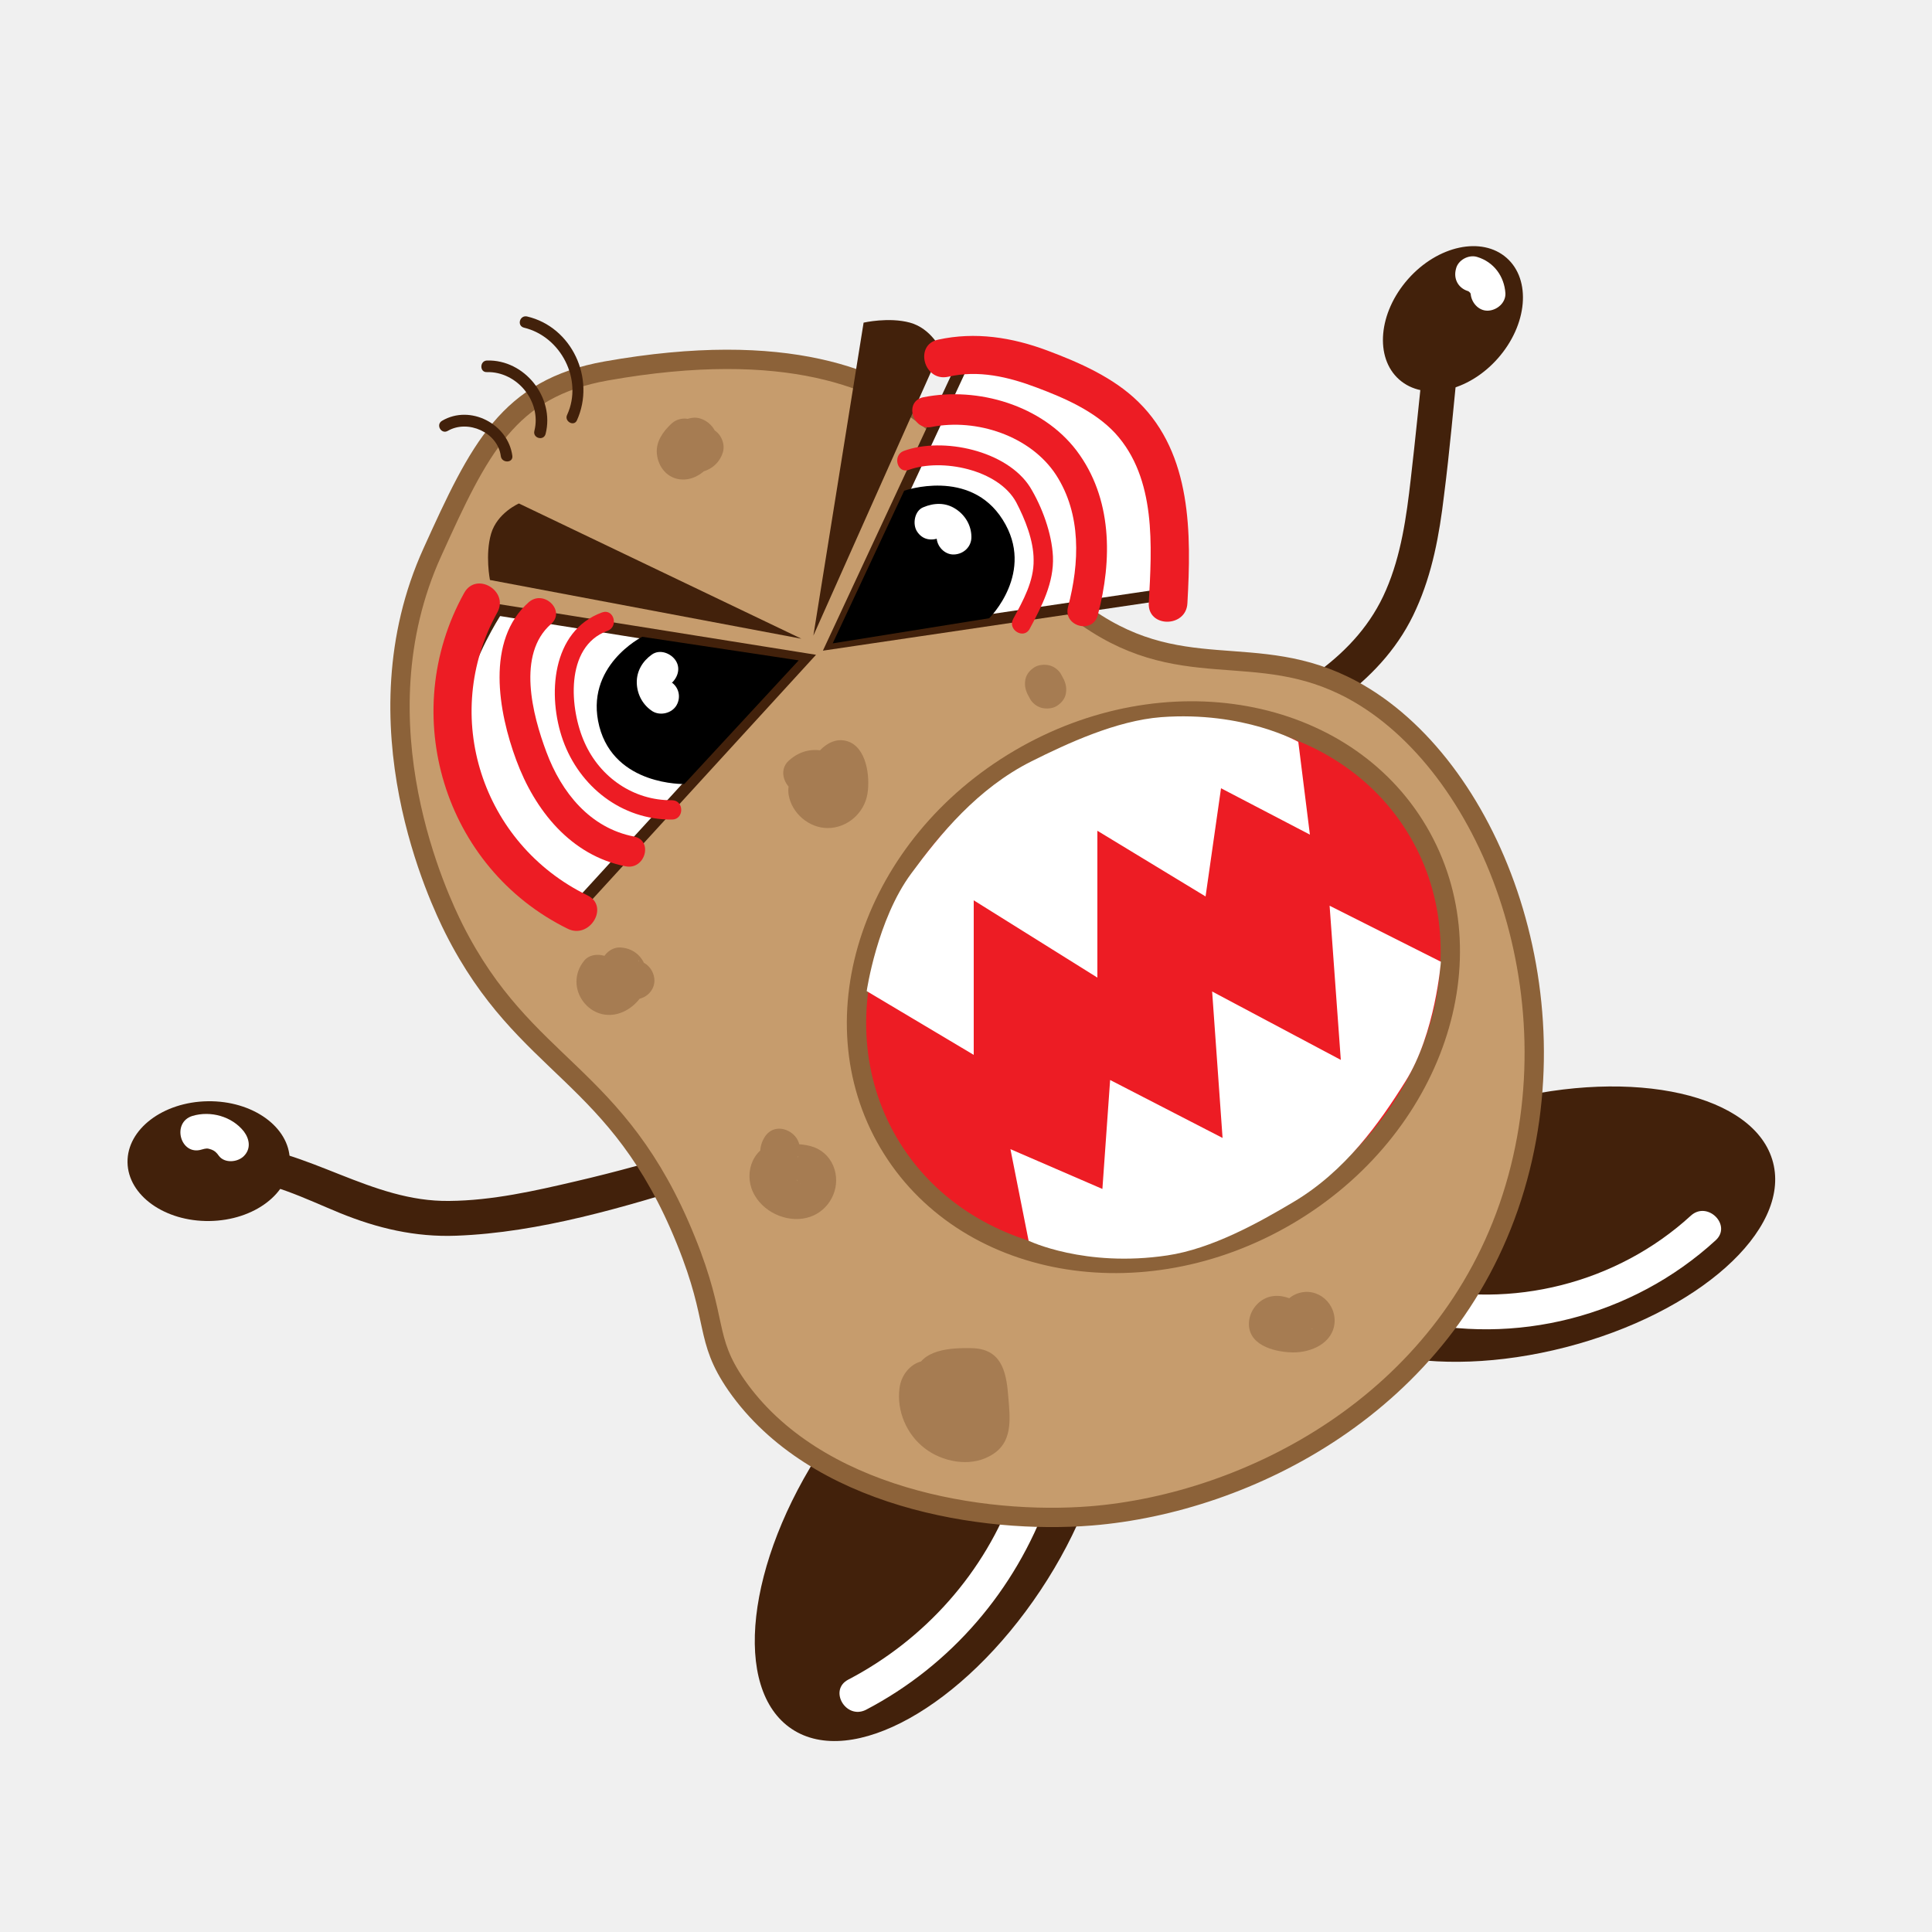
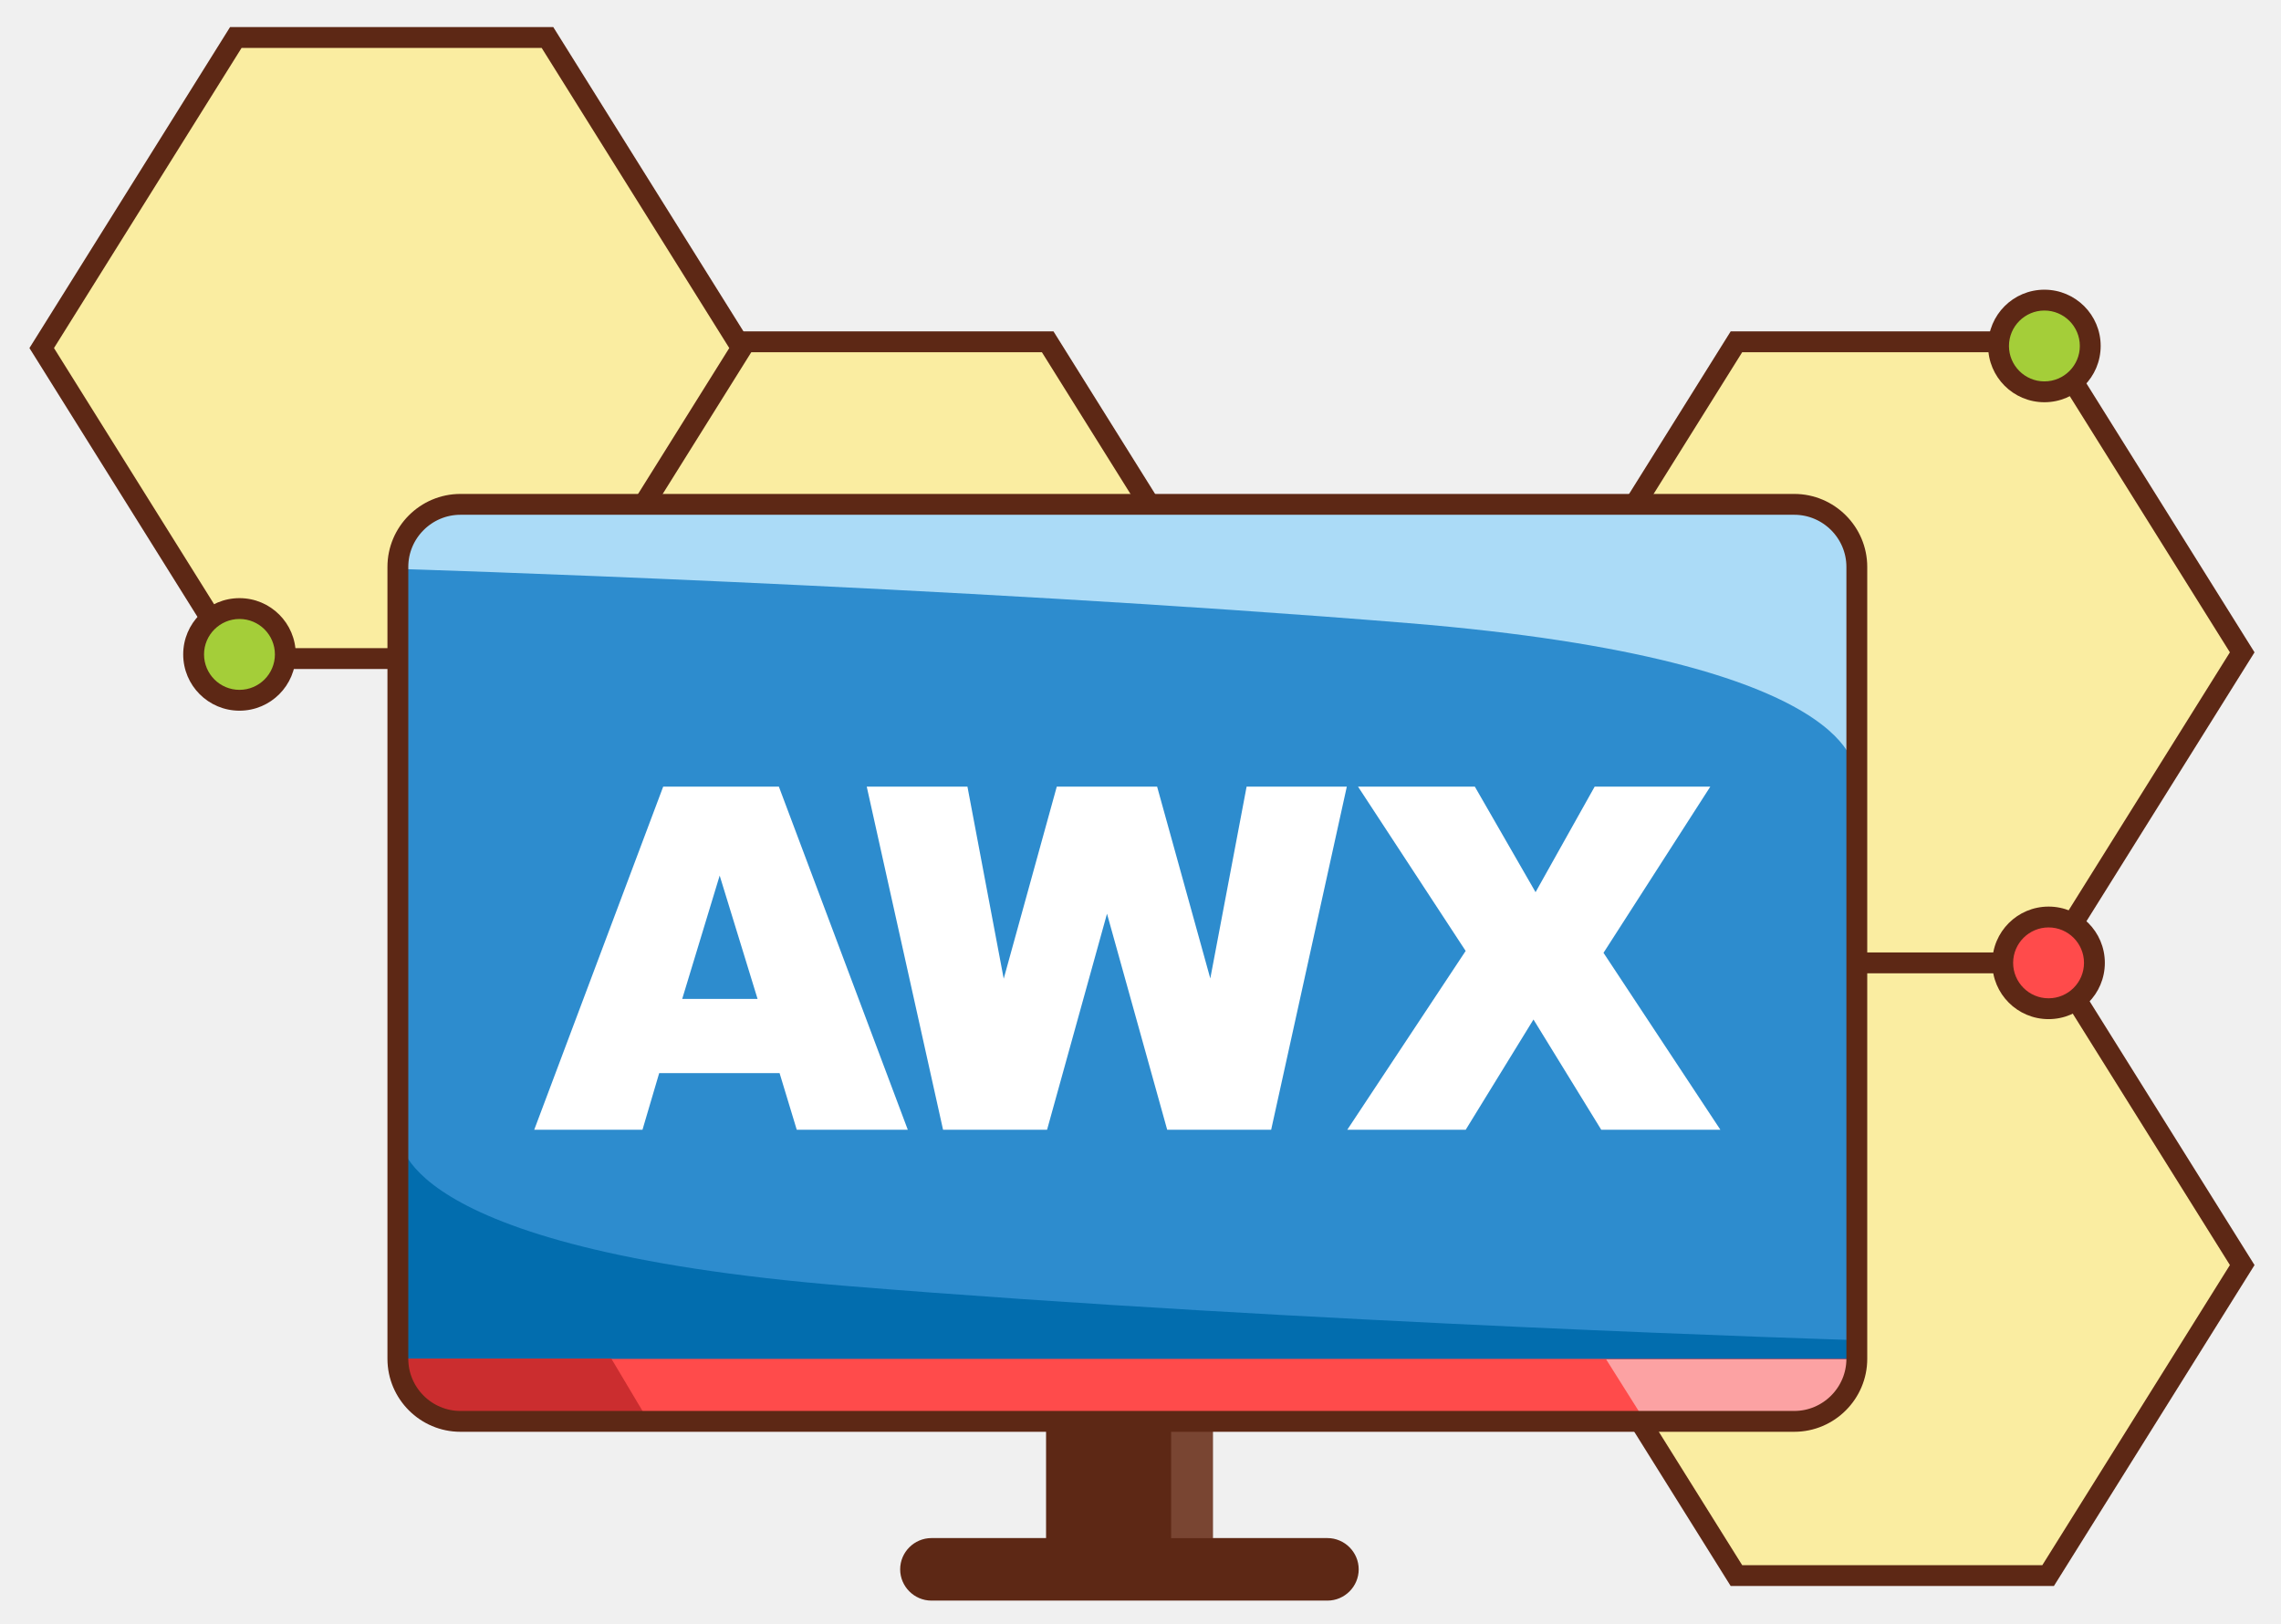
- <svg xmlns="http://www.w3.org/2000/svg" version="1.1" id="Layer_1" x="0px" y="0px" viewBox="0 0 500 500" style="enable-background:new 0 0 500 500;" xml:space="preserve">
+ <svg xmlns="http://www.w3.org/2000/svg" version="1.1" id="Layer_1" x="0px" y="0px" viewBox="0 0 547.21 389.47" style="enable-background:new 0 0 547.21 389.47;" xml:space="preserve">
  <style type="text/css">
	.st0{display:none;}
- 	.st1{display:inline;fill:#ED1C24;}
- 	.st2{fill:#42210B;}
- 	.st3{fill:#FFFFFF;}
- 	.st4{fill:#C69C6D;stroke:#8C6239;stroke-width:5;stroke-miterlimit:10;}
- 	.st5{fill:#FFFFFF;stroke:#42210B;stroke-width:3;stroke-miterlimit:10;}
- 	.st6{fill:#ED1C24;stroke:#8C6239;stroke-width:5;stroke-miterlimit:10;}
- 	.st7{fill:#A67C52;}
- 	.st8{fill:#ED1C24;}
+ 	.st1{display:inline;fill:#FAEDA1;}
+ 	.st2{display:inline;fill:#5D2815;}
+ 	.st3{fill:#FAEDA1;}
+ 	.st4{fill:#5D2815;}
+ 	.st5{fill:#2D8CCE;}
+ 	.st6{fill:#794532;}
+ 	.st7{fill:#026DAE;}
+ 	.st8{fill:#FF4B4B;}
+ 	.st9{fill:#ABDBF7;}
+ 	.st10{fill:#CB2D2F;}
+ 	.st11{fill:#FCA2A3;}
+ 	.st12{fill:none;stroke:#5D2815;stroke-width:5;stroke-miterlimit:10;}
+ 	.st13{fill:#FFFFFF;}
+ 	.st14{fill:#A4CE39;}
</style>
  <g class="st0">
-     <path class="st1" d="M319.8,169.3c1.5-14.2,13.7-27.2,29.9-31.9c-13.1,1.5-27.3-1.7-36-10c-8.7-8.3-10-21.9-1.4-30.1   c-12,6.7-28.1,8.1-41.4,3.4c-13.3-4.6-23.5-15.1-26.2-26.9c-2-8.8,0-17.9,2-26.7c-6.2,9.4-17.6,17.3-30.5,17.3   c-12.9,0.1-25.7-10.2-22.9-20.7c-5.5,7.8-11.4,15.9-21,20.2c-9.5,4.3-23.7,2.7-28.2-5.5c-1.6,10.8-7.5,22-19.1,27   c-9,3.9-21.5,2.2-28-3.8c5.7,11.4,4.3,25.3-4.1,35.6c-9.9,12.2-29.1,18.6-46.4,15.6c14.7,7.2,28.5,17.7,32.1,31.5   c3.7,13.8-7.1,30.7-24.1,31.7c13.6,3.1,28,7.4,35.6,17.2c7.6,9.8,2.9,26.4-11.1,28c12.8-2.6,27.4,3.9,31.9,14.2   c4.1,9.5-0.9,20.9-10.9,26.5c18.6-8.9,41-17.1,59.6-8.8c13.9,6.2,20.8,21.6,15.1,33.8c10.4-10.6,23-21.3,39.2-23.5   c12.8-1.8,27.5,4.6,31.9,14.1c-0.3-12.7,6.1-25.5,17.5-34c13.8-10.3,34.4-14,52-9.2c-11.1-7.8-14.9-22-8.9-33   c6-11,21.3-18,35.7-16.2C327.5,198.1,318.3,183.5,319.8,169.3z" />
+     <polygon class="st1" points="176.12,377 130.18,303.5 176.12,230 249.79,230 295.72,303.5 249.79,377  " />
+     <path class="st2" d="M248.95,231.5l45,72l-45,72h-72l-45-72l45-72H248.95 M250.62,228.5h-1.66h-72h-1.66l-0.88,1.41l-45,72   l-0.99,1.59l0.99,1.59l45,72l0.88,1.41h1.66h72h1.66l0.88-1.41l45-72l0.99-1.59l-0.99-1.59l-45-72L250.62,228.5L250.62,228.5z" />
  </g>
  <g>
-     <g>
-       <g>
-         <path class="st2" d="M179.7,297.3c-10.1,3.2-20.3,6-30.6,8.4c-10.7,2.5-21.7,5-32.8,5.1C96,311.1,79.9,297.2,60,296.1     c-5.8-0.3-5.8,8.7,0,9c9.9,0.5,18.9,5.1,27.9,8.8c9.8,4,19.6,6.3,30.2,5.9c21.5-0.8,43.5-7.4,64-13.8     C187.6,304.3,185.2,295.6,179.7,297.3L179.7,297.3z" />
-       </g>
-     </g>
-     <g>
-       <g>
-         <path class="st2" d="M322.2,194.8c17.9-8,36-18.5,44.3-37.2c4.2-9.3,6-19.2,7.2-29.3c1.5-11.7,2.5-23.4,3.7-35.2     c0.6-5.8-8.4-5.7-9,0c-1.1,10.3-2.1,20.6-3.3,30.9c-1.1,9.7-2.5,19.7-6.4,28.7c-7.5,17.5-24.6,26.8-41.2,34.2     C312.4,189.4,316.9,197.2,322.2,194.8L322.2,194.8z" />
-       </g>
-     </g>
-     <g>
-       <ellipse transform="matrix(0.5541 -0.8324 0.8324 0.5541 -219.4917 376.0051)" class="st2" cx="241.2" cy="392.9" rx="65.5" ry="33.7" />
-     </g>
-     <g>
-       <g>
-         <path class="st3" d="M224.1,442.5c22-11.5,38.7-31,47.1-54.3c2-5.5-6.7-7.8-8.7-2.4c-7.6,21.1-23.1,38.5-43,48.9     C214.4,437.4,218.9,445.1,224.1,442.5L224.1,442.5z" />
-       </g>
-     </g>
-     <g>
-       <ellipse transform="matrix(0.9684 -0.2494 0.2494 0.9684 -66.4734 109.0276)" class="st2" cx="397" cy="316.8" rx="63.9" ry="32.9" />
-     </g>
-     <g>
-       <g>
-         <path class="st3" d="M363.8,341.5c28.3,7,58.7-0.8,80.2-20.5c4.3-3.9-2.1-10.3-6.4-6.4c-19.1,17.5-46.4,24.4-71.5,18.2     C360.5,331.5,358.1,340.1,363.8,341.5L363.8,341.5z" />
-       </g>
-     </g>
-     <path class="st4" d="M156.9,96c-25.4,4.5-32.9,20.2-45,46.9c-20.2,44.4,2,90.3,5.6,97.5c18.4,36.5,42.3,36.8,60,80.6   c8.6,21.2,4.6,25.2,13.1,37.5c20.4,29.2,63.7,36.1,91.9,33.8c40.3-3.3,91.5-28.8,108.8-82.5c17.1-53.2-6-112.1-41.2-131.2   c-25.3-13.7-44.9-0.5-71.2-20.6c-21.6-16.5-18.4-33.1-37.5-48.8C227.9,98.1,203.7,87.7,156.9,96z" />
-     <ellipse transform="matrix(0.6622 -0.7494 0.7494 0.6622 65.2068 309.6339)" class="st2" cx="376" cy="82.5" rx="21" ry="15.5" />
-     <g>
-       <g>
-         <path class="st3" d="M379.8,75.3c0.8,0.2-0.6-0.4-0.1-0.1c0.2,0.1,0.3,0.2,0.5,0.3c0.4,0.2-0.6-0.7-0.1-0.1     c0.1,0.1,0.7,0.8,0.2,0.2c-0.4-0.5,0,0,0.1,0.1c0.4,0.7,0,0.2,0-0.2c0,0.1,0.1,0.4,0.2,0.5c0.3,0.9-0.1-1,0-0.1     c0.1,2.3,2,4.6,4.5,4.5c2.3-0.1,4.6-2,4.5-4.5c-0.3-4.4-3-8.1-7.3-9.4c-2.2-0.7-5,0.8-5.5,3.1C376.1,72.2,377.4,74.5,379.8,75.3     L379.8,75.3z" />
-       </g>
-     </g>
-     <ellipse transform="matrix(0.9999 -1.433736e-02 1.433736e-02 0.9999 -4.303 0.8051)" class="st2" cx="54" cy="300.5" rx="21" ry="15.5" />
-     <g>
-       <g>
-         <path class="st3" d="M52.2,297.5c1.1-0.3,1.4-0.4,2.5,0c0.8,0.3,1.3,0.7,2,1.7c1.5,1.9,4.8,1.6,6.4,0c1.9-1.9,1.5-4.4,0-6.4     c-3.1-3.9-8.6-5.4-13.3-4C44.3,290.5,46.7,299.2,52.2,297.5L52.2,297.5z" />
-       </g>
-     </g>
-     <g>
-       <g>
-         <path class="st2" d="M149.3,108.8c4.9-10.8-1.3-24.2-12.9-26.9c-1.9-0.4-2.7,2.4-0.8,2.9c9.6,2.3,15.3,13.5,11.2,22.5     C145.9,109,148.5,110.5,149.3,108.8L149.3,108.8z" />
-       </g>
-     </g>
-     <g>
-       <g>
-         <path class="st2" d="M141.2,112.3c2.4-9.4-5.4-19.3-15.2-19c-1.9,0.1-1.9,3.1,0,3c7.8-0.2,14.2,7.6,12.3,15.2     C137.8,113.4,140.7,114.2,141.2,112.3L141.2,112.3z" />
-       </g>
-     </g>
-     <g>
-       <g>
-         <path class="st2" d="M132.6,118c-1.1-8.3-10.9-13.4-18.2-9.1c-1.7,1-0.2,3.6,1.5,2.6c5.2-3,12.9,0.4,13.7,6.5     C129.8,119.9,132.8,119.9,132.6,118L132.6,118z" />
-       </g>
-     </g>
-     <path class="st5" d="M215.5,166.5l34-73c0,0,35,0,46,21c7.5,14.3,8,39,8,39L215.5,166.5z" />
-     <path class="st5" d="M208.2,170.5l-79.5-12.7c0,0-19.6,29-8.4,49.9c7.6,14.2,27.8,28.5,27.8,28.5L208.2,170.5z" />
-     <path class="st2" d="M210.5,164.5l33-74c0,0-2.5-5.5-8-7s-12,0-12,0L210.5,164.5z" />
-     <path class="st2" d="M207.4,165.3l-73.1-35c0,0-5.6,2.4-7.2,7.8c-1.6,5.5-0.3,12-0.3,12L207.4,165.3z" />
-     <path d="M215.5,166.5L234,127c0,0,17-6,25.5,7.5c8.6,13.6-3.5,25.5-3.5,25.5L215.5,166.5z" />
-     <path d="M206.7,170.9l-29.6,32c0,0-18,0.5-22-14.9c-4-15.6,11.1-23.2,11.1-23.2L206.7,170.9z" />
-     <g>
-       <g>
-         <path class="st3" d="M243.4,139.1c-0.6,0.2-0.7,0.3-0.4,0.2c0.3-0.1,0.2-0.1-0.5,0.1c0.7,0-0.3,0-0.4-0.1c0.1,0,0.3,0.1,0.4,0.1     c0.3,0.1,0.2,0-0.4-0.2c0,0,0.6,0.3,0.6,0.3c0.5,0.2-0.9-0.6-0.1-0.1c0.6,0.4-0.3-0.5-0.1-0.1c0.3,0.5-0.3-1-0.1-0.2     c0.2,0.8,0-1,0-0.1c0,2.4,2.1,4.6,4.5,4.5c2.5-0.1,4.5-2,4.5-4.5c0-3-1.6-5.7-4.1-7.3c-2.6-1.7-5.6-1.6-8.4-0.4     c-2.2,0.9-2.8,4.3-1.6,6.2C238.7,139.7,241,140.1,243.4,139.1L243.4,139.1z" />
-       </g>
-     </g>
-     <g>
-       <g>
-         <path class="st3" d="M173.5,176.4c-0.5-0.3-0.1,0,0.2,0.1c-0.7-0.6,0.3,0.5,0.1,0c-0.3-0.5,0.4,0.8,0.1,0.2     c-0.4-0.8,0.2,0.2,0,0.1c0,0,0-0.6,0-0.6c-0.1,0.1-0.1,1,0,0.3c-0.1,0.2-0.1,0.3-0.2,0.5c0.2-0.3,0.2-0.4,0-0.1     c-0.2,0.2-0.2,0.3-0.1,0.1c0.2-0.2,0.1-0.2-0.3,0.2c1.9-1.4,3-4,1.6-6.2c-1.2-1.9-4.1-3.1-6.2-1.6c-2.4,1.7-4,4.3-3.9,7.4     c0.1,3,1.6,5.7,4.1,7.3c2,1.2,5,0.5,6.2-1.6C176.3,180.4,175.7,177.7,173.5,176.4L173.5,176.4z" />
-       </g>
-     </g>
-     <ellipse transform="matrix(0.862 -0.5069 0.5069 0.862 -88.3186 186.5516)" class="st6" cx="298.5" cy="255.5" rx="79.5" ry="68.5" />
-     <g>
-       <g>
-         <path class="st7" d="M173.6,109.8c-2.1,2-3.9,4.6-3.6,7.6c0.3,3.5,2.8,6.6,6.6,6.7c6,0.2,11.5-7.7,8.2-13c-1-1.7-3.1-3.1-5.2-3     c-1.7,0.1-3.1,0.8-4.4,1.9c-2,1.8-2.8,5.2-1.9,7.7c2.4,6.6,11.8,5.9,13.8-0.7c0.7-2.5-0.9-5.6-3.5-6.2c-2.7-0.6-5.4,0.8-6.2,3.5     c0.6-2.1,3.1-2.6,4.6-1c0.8,0.9,1,1.8,0.8,2.8c0.2-0.5,0.1-0.4-0.1,0.3c-0.4,0.7-1,1.2-1.8,1.4c-0.9,0-1.8,0-2.7,0     c-1.8-0.6-2.5-1.6-2.3-3.1c-0.1-0.4-0.1-0.7,0.1-1c0.2-0.3,0.1-0.3-0.1,0.1c0.1-0.1,0.2-0.2,0.3-0.4c-0.2,0.3-0.5,0.5-0.7,0.8     c-0.1,0.1-0.2,0.2-0.3,0.3c-0.3,0.2-0.2,0.2,0.1-0.1c1.3,0.2,2.6,0.4,3.9,0.6c0.2,0.4,0.5,0.9,0.7,1.3c0.2,0.6-0.2,0.9-0.2,1.4     c0,0.4,0.4-0.5-0.1,0.1c0.3-0.4,0.6-0.7,1-1c1.9-1.8,2-5.3,0-7.1C178.7,107.9,175.6,107.8,173.6,109.8L173.6,109.8z" />
-       </g>
-     </g>
-     <g>
-       <g>
-         <path class="st7" d="M151.2,248.6c-5.7,7,1.7,16.9,10,13.3c3.4-1.5,6.3-5,6.3-8.9c0-4.2-2.7-7.6-7-7.8c-3.1-0.1-5.8,3.3-4.8,6.3     c1.2,3.4,3.7,6.1,7.3,7c2.6,0.6,5.4-0.8,6.2-3.5c0.7-2.5-0.9-5.5-3.5-6.2c-1.7-0.4,0,0.1-0.2,0.1c-0.4,0-0.4-0.8-0.1-0.1     c-1.6,2.1-3.2,4.2-4.8,6.3c-2.4-0.1-2.8-1.1-3-2.6c0.1,0.7-0.1,0.2,0.1-0.1c0.7-0.9-0.5,0.5,0,0c-0.5,0.5-0.3,0.1-0.2,0.2     c0.1,0,0.6,0,0.7,0c0.4,0.1,0.5,0.4,0.8,0.6c0.2,0.3,0.2,0.2-0.1-0.2c0.1,0.1,0.1,0.3,0.2,0.4c0,1,0.1,1.1-0.7,2.1     c1.7-2.1,2-5,0-7.1C156.5,246.8,152.9,246.5,151.2,248.6L151.2,248.6z" />
-       </g>
-     </g>
-     <g>
-       <g>
-         <path class="st7" d="M204.1,205.7c0.8,4.8,5.3,8.6,10.1,8.6c5.1,0,9.5-3.9,10.3-8.9c0.7-4.4-0.2-12.1-5.3-13.6     c-2.7-0.8-5.2,0.5-7,2.4c-1.1,1.2-1.5,1.7-3.1,1.2c0.7,2.8,1.5,5.6,2.2,8.4c0.2-0.2-0.5,0.2-0.5,0.2c6.3,1.4,8.9-8.2,2.7-9.6     c-3.5-0.8-6.6,0-9.3,2.4c-3,2.6-1.1,7.2,2.2,8.4c2.6,0.9,5.5,0.8,8-0.2c1.3-0.5,2.4-1.2,3.4-2.1c0.4-0.3,0.7-0.6,1-1     c0.2-0.3,0.4-0.5,0.6-0.7c0.4-0.4,0.3-0.4-0.5,0.3c-0.9,0-1.8,0-2.7,0c0.2,0.1,0.3,0.1,0.5,0.2c-0.7-0.4-1.5-0.9-2.2-1.3     c0.1,0.2,0.3,0.3,0.4,0.5c-0.4-0.7-0.9-1.5-1.3-2.2c0.4,1.2,0.8,2.5,1,3.7c0,0.4,0,0.8,0,1.2c0,0.5-0.5,0.9,0,0.4     c-0.8,0.6-0.9,0.2-1.1-0.9c-0.4-2.7-3.8-4.1-6.2-3.5C204.7,200.3,203.7,203,204.1,205.7L204.1,205.7z" />
-       </g>
-     </g>
-     <g>
-       <g>
-         <path class="st7" d="M265.9,179.6c0.2,0.4,0.5,0.9,0.7,1.3c0.6,1.1,1.8,2,3,2.3c1.2,0.3,2.8,0.2,3.9-0.5c1.1-0.7,2-1.7,2.3-3     c0.3-1.4,0.1-2.6-0.5-3.9c-0.2-0.4-0.5-0.9-0.7-1.3c-0.6-1.1-1.8-2-3-2.3c-1.2-0.3-2.8-0.2-3.9,0.5c-1.1,0.7-2,1.7-2.3,3     C265.1,177.1,265.3,178.3,265.9,179.6L265.9,179.6z" />
-       </g>
-     </g>
-     <g>
-       <g>
-         <path class="st7" d="M200.4,295.8c-6.1,1.6-8.1,8.6-5,13.7c2.8,4.7,9.1,7.2,14.3,5.4c4.9-1.7,7.8-7.1,6.3-12.2     c-0.8-2.7-2.7-4.8-5.3-5.8c-1.4-0.5-2.8-0.7-4.2-0.8c-0.1,0-0.9-0.1-0.9-0.1c0.2-0.4,1.2,2.5,0.9,0.7c0,0.9,0,1.8,0,2.7     c-0.1,0.1-0.1,0.1-0.2,0.2c3.1-5.6-5.5-10.7-8.6-5c-1.7,3-1.1,6.6,1.4,9c1.3,1.2,2.8,2,4.5,2.3c0.8,0.1,1.6,0.2,2.4,0.3     c0.4,0,0.7,0,1.1,0.1c0.2,0.1,0.1,0.1-0.2-0.1c0,0.1-0.6-0.5-0.6-0.5c-0.1-0.1-0.1-0.2,0-0.3c0.1-0.3,0.1-0.1-0.1,0.5     c-0.3-0.1,0.7-0.2-0.3-0.3c-0.9-0.1-1.1-0.6-1.8-0.9c0,0-0.2-0.3-0.3-0.3c0.3,0-0.8,1.2-0.8,1.2     C209.3,303.8,206.6,294.2,200.4,295.8L200.4,295.8z" />
-       </g>
-     </g>
-     <g>
-       <g>
-         <path class="st7" d="M244.8,355.3c-4-6.2-11.2-2.3-12,3.9c-0.8,5.9,1.8,12,6.5,15.6c4.5,3.5,11.5,4.9,16.7,2.1     c6.4-3.3,5.4-9.8,4.9-15.9c-0.5-6.3-1.9-12-9.5-12.1c-5.1-0.1-13.1,0.2-14.5,6.4c-1.2,5.4,2.5,12.8,8.2,13.8     c6.2,1.1,11.2-5.5,7.8-11c-2.2-3.5-8.1-3.1-9.1,1.2c-1.1,4.4,0.5,8,4.1,10.6c5.2,3.8,10.2-4.8,5-8.6c0.2,0.2,0.4,0.5,0.5,0.7     c-3,0.4-6.1,0.8-9.1,1.2c-0.4-0.7,3.4-3.1,2.9-4.8c-0.8-2.6-1.7,1.4-1.9,1.1c0,0.1,5.2-0.1,5.6-0.4c0.7,0.1,0.8-0.1,0.2-0.6     c-0.4-0.7-0.5-0.8-0.4-0.3c-0.2,0.3,0.2,1.9,0.2,2.3c0.2,2,0.3,4,0.5,5.9c0.1,1.6,0.4,1.7-1.1,2c-1.3,0.2-2.9-0.3-4-0.9     c-1.4-0.8-2.5-2-3.1-3.5c-0.3-0.7-0.4-1.3-0.5-2c0-0.3-0.1-0.7,0-1c0.2-1.9-1.1-1.5-3.8,1.2c-1-0.8-2-1.5-3-2.3     c0.1,0.2,0.2,0.4,0.4,0.6C239.6,365.7,248.3,360.7,244.8,355.3L244.8,355.3z" />
-       </g>
-     </g>
-     <g>
-       <g>
-         <path class="st7" d="M336.5,337.4c-2.4-1.5-5.1-2.5-7.9-1.8c-2.7,0.7-4.9,3.2-5.3,6c-0.9,6.4,6.3,8.3,11.2,8.4     c4.8,0.1,10.6-2.4,10.9-7.9c0.2-5.6-5.5-9.6-10.6-6.9c-5.7,3-0.7,11.6,5,8.6c-0.1,0.1-0.2,0.1-0.3,0.2c-0.9,0-1.8,0-2.7,0     c-2.1-0.4-1.4-4.8-0.3-4.3c0,0-1.3,0.3-1.3,0.3c-0.6,0-1.2,0-1.8-0.1c-0.5-0.1-1-0.2-1.5-0.4c-1.2-0.5-1-0.2,0.6,0.7     c0.2,0.8,0.5,1.7,0.7,2.5c-3.4,1.1-4.4,1.9-2.8,2.7c0.4,0.2,0.7,0.4,1.1,0.7C336.9,349.6,341.9,340.9,336.5,337.4L336.5,337.4z" />
-       </g>
-     </g>
-     <path class="st3" d="M224.3,256.5L252,273v-40l32,20v-38l28,17l4-28l23,12l-3-24c0,0-14-8-35.5-6.4c-11.6,0.9-24.3,6.8-33.5,11.4   c-14,7-23.7,18.9-31.2,29.1C227,238,224.3,256.5,224.3,256.5z" />
-     <path class="st3" d="M372.9,248.9l-28.8-14.5l2.9,39.9l-33.3-17.7l2.7,37.9l-29.1-15l-2,28.2l-23.8-10.3l4.7,23.7   c0,0,14.5,7,35.9,3.8c11.5-1.7,23.7-8.5,32.6-13.8c13.5-8,22.3-20.5,29-31.2C371.5,267.5,372.9,248.9,372.9,248.9z" />
+     <polygon class="st3" points="416.57,378 370.01,303.5 416.57,229 491.34,229 537.9,303.5 491.34,378  " />
+     <path class="st4" d="M489.95,231.5l45,72l-45,72h-72l-45-72l45-72H489.95 M492.73,226.5h-2.77h-72h-2.77l-1.47,2.35l-45,72   l-1.66,2.65l1.66,2.65l45,72l1.47,2.35h2.77h72h2.77l1.47-2.35l45-72l1.66-2.65l-1.66-2.65l-45-72L492.73,226.5L492.73,226.5z" />
  </g>
  <g>
-     <g>
-       <path class="st8" d="M235.2,121.6c8.5-3.1,23.2-0.1,27.8,8.4c2.3,4.4,4.5,9.9,4.5,14.9c0.1,5.5-2.7,10.5-5.3,15.3    c-1.5,2.8,2.8,5.4,4.3,2.5c3.1-5.8,6.3-11.9,6-18.7c-0.3-6-2.8-12.8-5.9-17.9c-6-9.5-22.6-13.1-32.7-9.4    C230.9,117.8,232.2,122.7,235.2,121.6L235.2,121.6z" />
-     </g>
+     <polygon class="st3" points="416.57,231 370.01,156.5 416.57,82 491.34,82 537.9,156.5 491.34,231  " />
+     <path class="st4" d="M489.95,84.5l45,72l-45,72h-72l-45-72l45-72H489.95 M492.73,79.5h-2.77h-72h-2.77l-1.47,2.35l-45,72   l-1.66,2.65l1.66,2.65l45,72l1.47,2.35h2.77h72h2.77l1.47-2.35l45-72l1.66-2.65l-1.66-2.65l-45-72L492.73,79.5L492.73,79.5z" />
+   </g>
+   <g class="st0">
+     <polygon class="st1" points="57.12,451 11.18,377.5 57.12,304 130.79,304 176.72,377.5 130.79,451  " />
+     <path class="st2" d="M129.95,305.5l45,72l-45,72h-72l-45-72l45-72H129.95 M131.62,302.5h-1.66h-72h-1.66l-0.88,1.41l-45,72   l-0.99,1.59l0.99,1.59l45,72l0.88,1.41h1.66h72h1.66l0.88-1.41l45-72l0.99-1.59l-0.99-1.59l-45-72L131.62,302.5L131.62,302.5z" />
  </g>
  <g>
-     <g>
-       <path class="st8" d="M241.1,110.5c11.6-2.3,25.6,2.3,32.2,12.4c6.6,10.2,6.1,22.8,3.1,34.2c-1.3,5,6.4,7.1,7.7,2.1    c3.8-14.3,3.8-30.3-5.5-42.6c-8.9-11.7-25.5-16.6-39.6-13.8C233.9,103.8,236.1,111.5,241.1,110.5L241.1,110.5z" />
-     </g>
+     <polygon class="st3" points="176.57,231 130.01,156.5 176.57,82 251.34,82 297.9,156.5 251.34,231  " />
+     <path class="st4" d="M249.95,84.5l45,72l-45,72h-72l-45-72l45-72H249.95 M252.73,79.5h-2.77h-72h-2.77l-1.47,2.35l-45,72   l-1.66,2.65l1.66,2.65l45,72l1.47,2.35h2.77h72h2.77l1.47-2.35l45-72l1.66-2.65l-1.66-2.65l-45-72L252.73,79.5L252.73,79.5z" />
  </g>
  <g>
-     <g>
-       <path class="st8" d="M245.4,97.5c7.8-1.8,15.5,0,22.9,2.8c7.2,2.7,15,6.1,20.3,11.8c10.7,11.7,9.5,29.3,8.7,44    c-0.3,6.4,9.7,6.4,10,0c1-17.9,1.2-38.5-12.7-52.1c-6.4-6.3-15.3-10.2-23.6-13.3c-9.1-3.4-18.6-4.9-28.2-2.8    C236.5,89.2,239.1,98.9,245.4,97.5L245.4,97.5z" />
-     </g>
+     <polygon class="st3" points="56.57,158 10.01,83.5 56.57,9 131.34,9 177.9,83.5 131.34,158  " />
+     <path class="st4" d="M129.95,11.5l45,72l-45,72h-72l-45-72l45-72H129.95 M132.73,6.5h-2.77h-72h-2.77l-1.47,2.35l-45,72L7.06,83.5   l1.66,2.65l45,72l1.47,2.35h2.77h72h2.77l1.47-2.35l45-72l1.66-2.65l-1.66-2.65l-45-72L132.73,6.5L132.73,6.5z" />
+   </g>
+   <rect x="250.95" y="320.5" class="st4" width="40" height="55" />
+   <path class="st5" d="M430.45,341h-320c-8.25,0-15-6.75-15-15V136c0-8.25,6.75-15,15-15h320c8.25,0,15,6.75,15,15v190  C445.45,334.25,438.7,341,430.45,341z" />
+   <path class="st4" d="M318.45,384h-95c-4.12,0-7.5-3.38-7.5-7.5l0,0c0-4.12,3.38-7.5,7.5-7.5h95c4.12,0,7.5,3.38,7.5,7.5l0,0  C325.95,380.62,322.58,384,318.45,384z" />
+   <rect x="280.95" y="320.02" class="st6" width="10" height="49" />
+   <path class="st7" d="M95.95,272.5v54l349,1v-6c0,0-132-4-242-13S95.95,272.5,95.95,272.5z" />
+   <path class="st8" d="M445.45,326c0,8.25-6.75,15-15,15h-320c-8.25,0-15-6.75-15-15" />
+   <path class="st9" d="M444.95,185.5v-54c-5.99-10-13.99-9-29.99-9c-46.86,0-97.14-0.87-144-1c-45.41-0.13-90.59,0.13-136,0  c-13-0.04-34,0-39.01,9c0,2,0,4,0,6c0,0,132,4,242,13S444.95,185.5,444.95,185.5z" />
+   <polygon class="st10" points="95.77,325.95 146.66,325.95 154.83,339.66 107.77,339.95 98.77,334.95 " />
+   <polygon class="st11" points="445.53,326.13 385.32,326.13 394.58,340.84 433.54,341.11 441.98,335.66 " />
+   <path class="st12" d="M430.45,341h-320c-8.25,0-15-6.75-15-15V136c0-8.25,6.75-15,15-15h320c8.25,0,15,6.75,15,15v190  C445.45,334.25,438.7,341,430.45,341z" />
+   <g>
+     <path class="st13" d="M207.93,188.72h24.16l8.7,46.08l12.73-46.08h24.07l12.76,46.02l8.71-46.02h24.04l-18.15,82.32h-24.94   l-14.44-51.83l-14.38,51.83h-24.95L207.93,188.72z" />
+     <path class="st13" d="M325.79,188.72h28.02l14.57,25.32l14.18-25.32h27.74l-25.62,39.87l28.04,42.45h-28.58l-16.26-26.45   l-16.26,26.45h-28.41l28.4-42.9L325.79,188.72z" />
  </g>
  <g>
-     <g>
-       <path class="st8" d="M155.8,158.5c-13.1,4.8-14.2,21.6-10.1,33.1c4.3,12,15.2,20.6,28.2,20.5c3.2,0,3.2-5,0-5    c-9.9,0.1-18.6-5.9-22.6-14.9c-3.9-8.6-5.2-24.8,5.8-28.9C160.2,162.3,158.9,157.4,155.8,158.5L155.8,158.5z" />
-     </g>
+     <path class="st13" d="M187.02,257.45h-28.88l-4.01,13.59h-25.97l30.94-82.32h27.75l30.93,82.32h-26.64L187.02,257.45z    M181.74,239.65l-9.09-29.59l-8.99,29.59H181.74z" />
  </g>
  <g>
-     <g>
-       <path class="st8" d="M164.1,216.5c-11.4-2.2-18.8-11.4-22.7-21.9c-3.6-9.6-7.7-25.3,1.2-33.1c3.9-3.4-1.8-9-5.7-5.7    c-11.3,9.9-7.9,28.5-3.3,40.9c4.8,13,14.1,24.7,28.3,27.5C167,225.2,169.1,217.5,164.1,216.5L164.1,216.5z" />
-     </g>
+     <circle class="st14" cx="490.45" cy="83" r="11" />
+     <path class="st4" d="M490.45,74.5c4.69,0,8.5,3.81,8.5,8.5s-3.81,8.5-8.5,8.5s-8.5-3.81-8.5-8.5S485.77,74.5,490.45,74.5    M490.45,69.5c-7.46,0-13.5,6.04-13.5,13.5s6.04,13.5,13.5,13.5s13.5-6.04,13.5-13.5S497.91,69.5,490.45,69.5L490.45,69.5z" />
  </g>
  <g>
-     <g>
-       <path class="st8" d="M152,231.7c-27.3-13.3-38.1-46.5-23.3-73.2c3.1-5.6-5.5-10.7-8.6-5c-17.3,31.2-5.3,71.1,26.9,86.9    C152.7,243.1,157.8,234.5,152,231.7L152,231.7z" />
-     </g>
+     <circle class="st14" cx="57.45" cy="157" r="11" />
+     <path class="st4" d="M57.45,148.5c4.69,0,8.5,3.81,8.5,8.5s-3.81,8.5-8.5,8.5s-8.5-3.81-8.5-8.5S52.77,148.5,57.45,148.5    M57.45,143.5c-7.46,0-13.5,6.04-13.5,13.5s6.04,13.5,13.5,13.5s13.5-6.04,13.5-13.5S64.91,143.5,57.45,143.5L57.45,143.5z" />
+   </g>
+   <g>
+     <circle class="st8" cx="491.45" cy="231" r="11" />
+     <path class="st4" d="M491.45,222.5c4.69,0,8.5,3.81,8.5,8.5s-3.81,8.5-8.5,8.5s-8.5-3.81-8.5-8.5S486.77,222.5,491.45,222.5    M491.45,217.5c-7.46,0-13.5,6.04-13.5,13.5s6.04,13.5,13.5,13.5s13.5-6.04,13.5-13.5S498.91,217.5,491.45,217.5L491.45,217.5z" />
  </g>
</svg>
